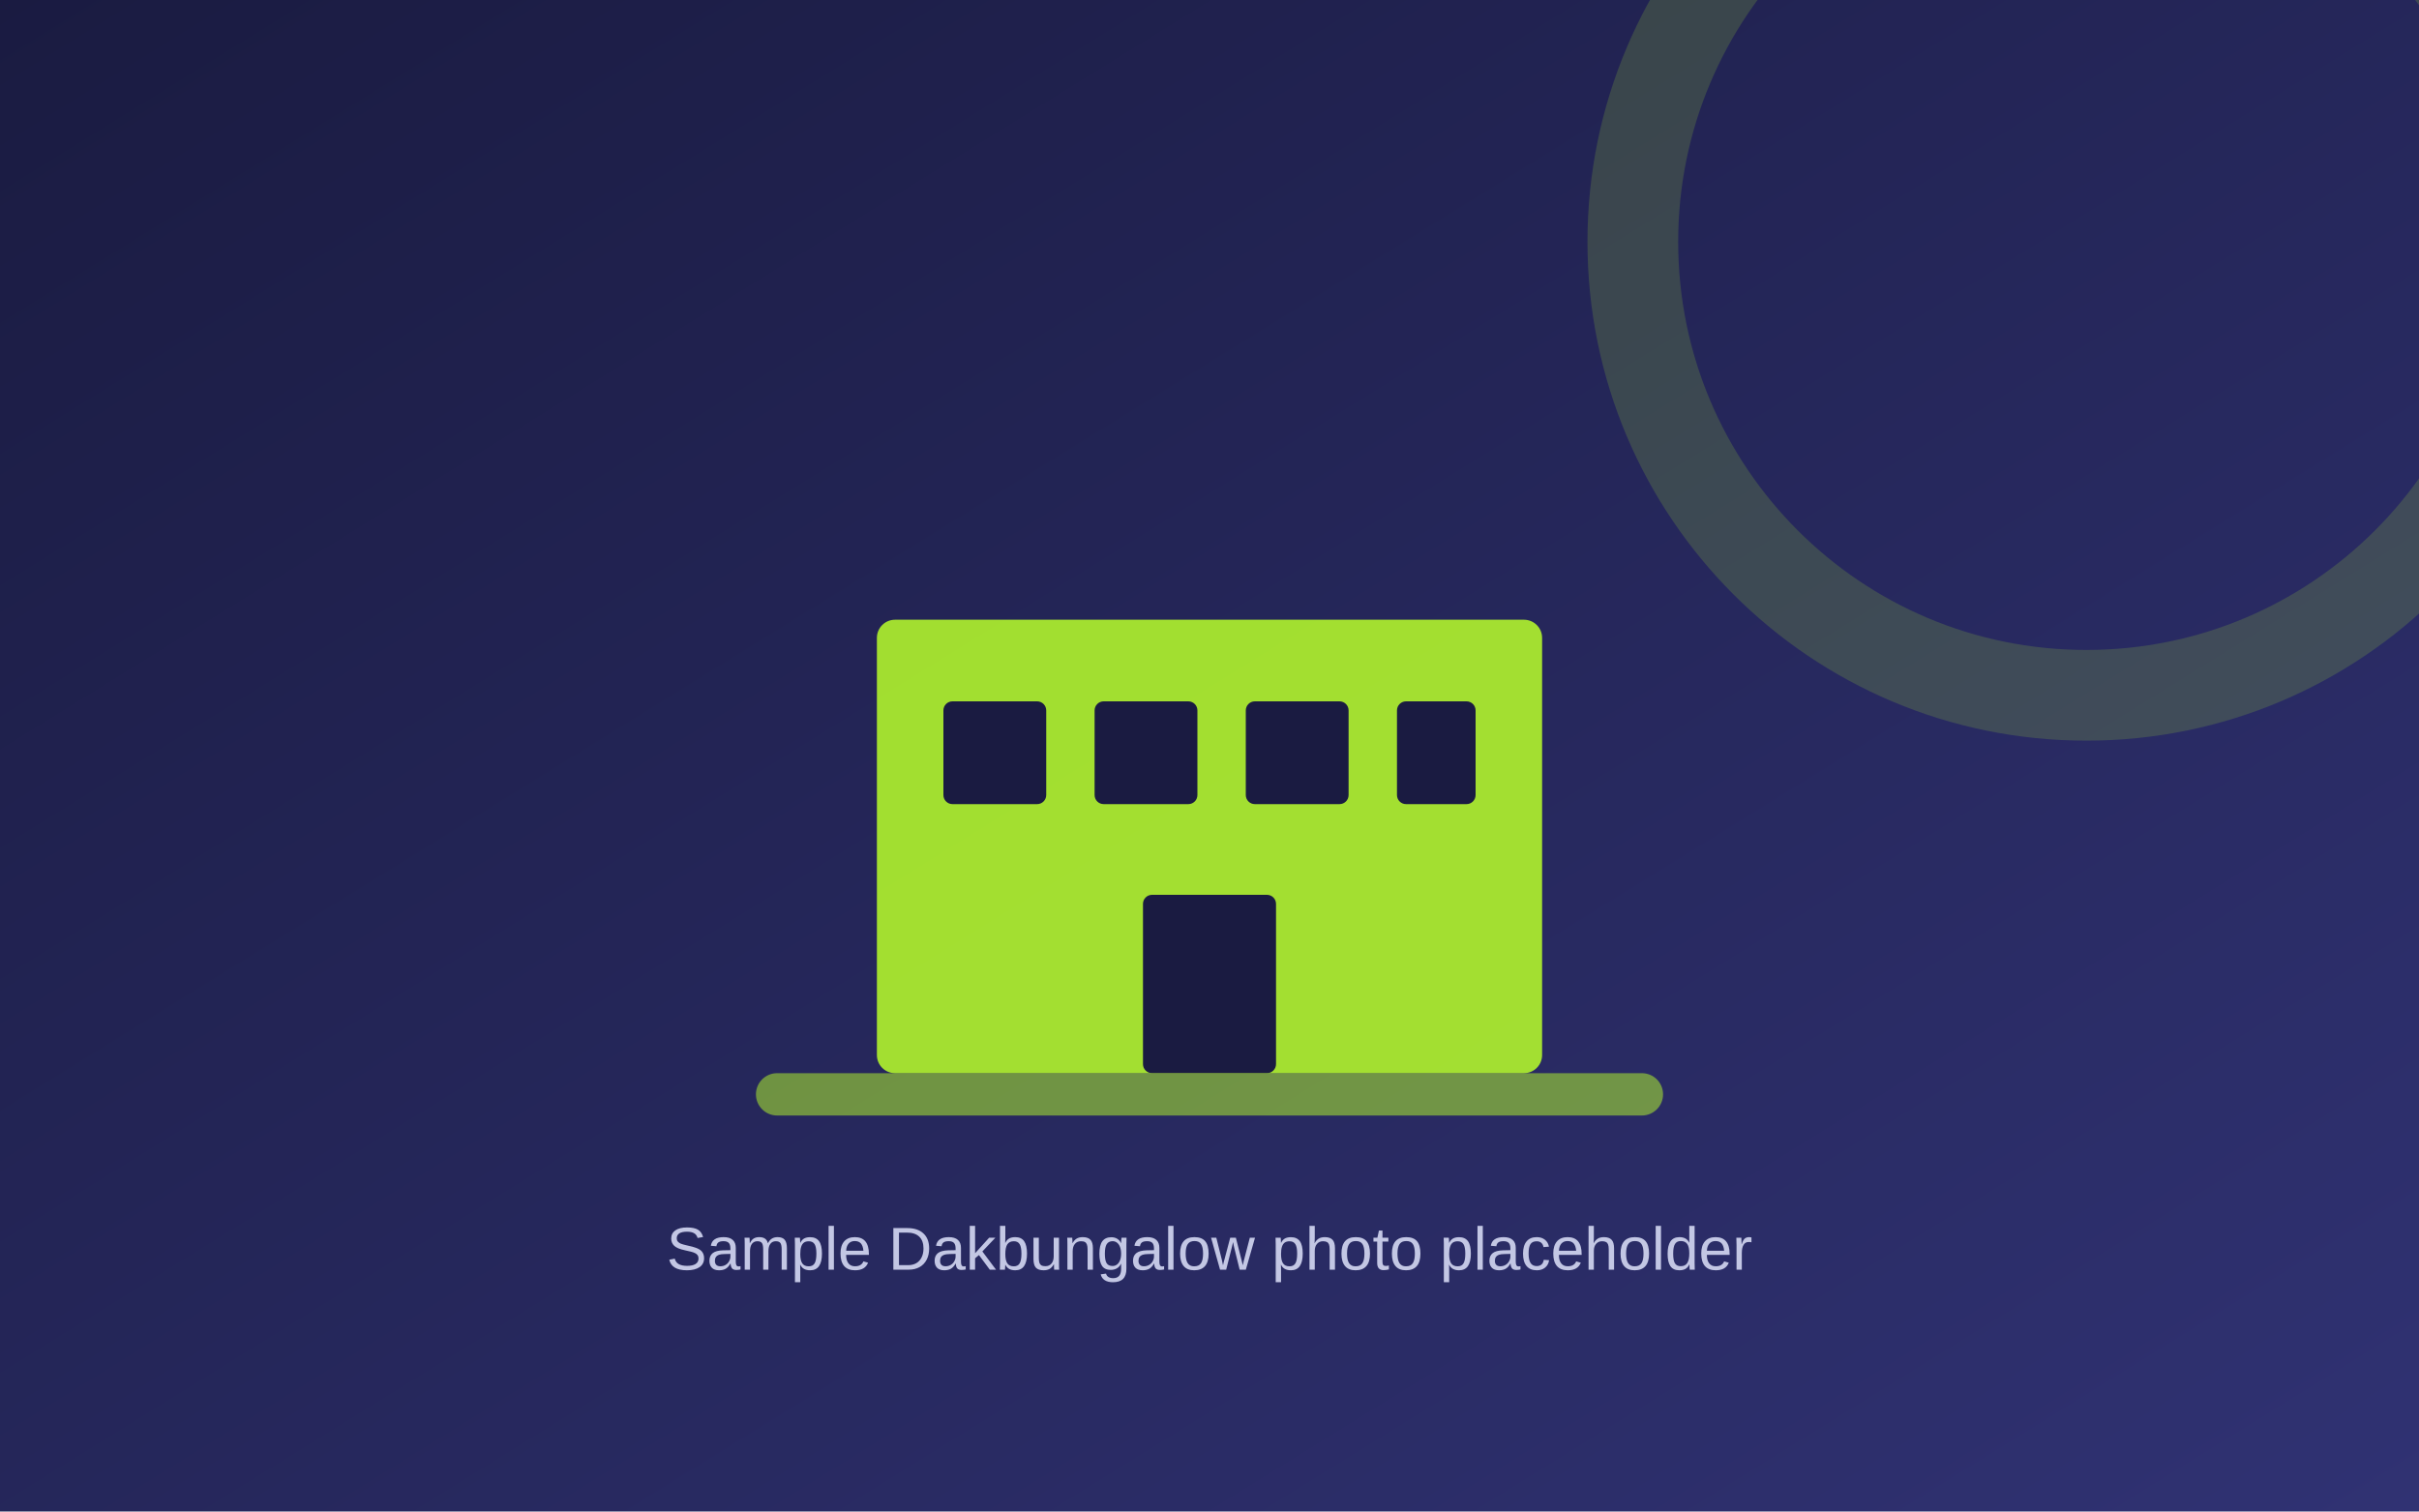
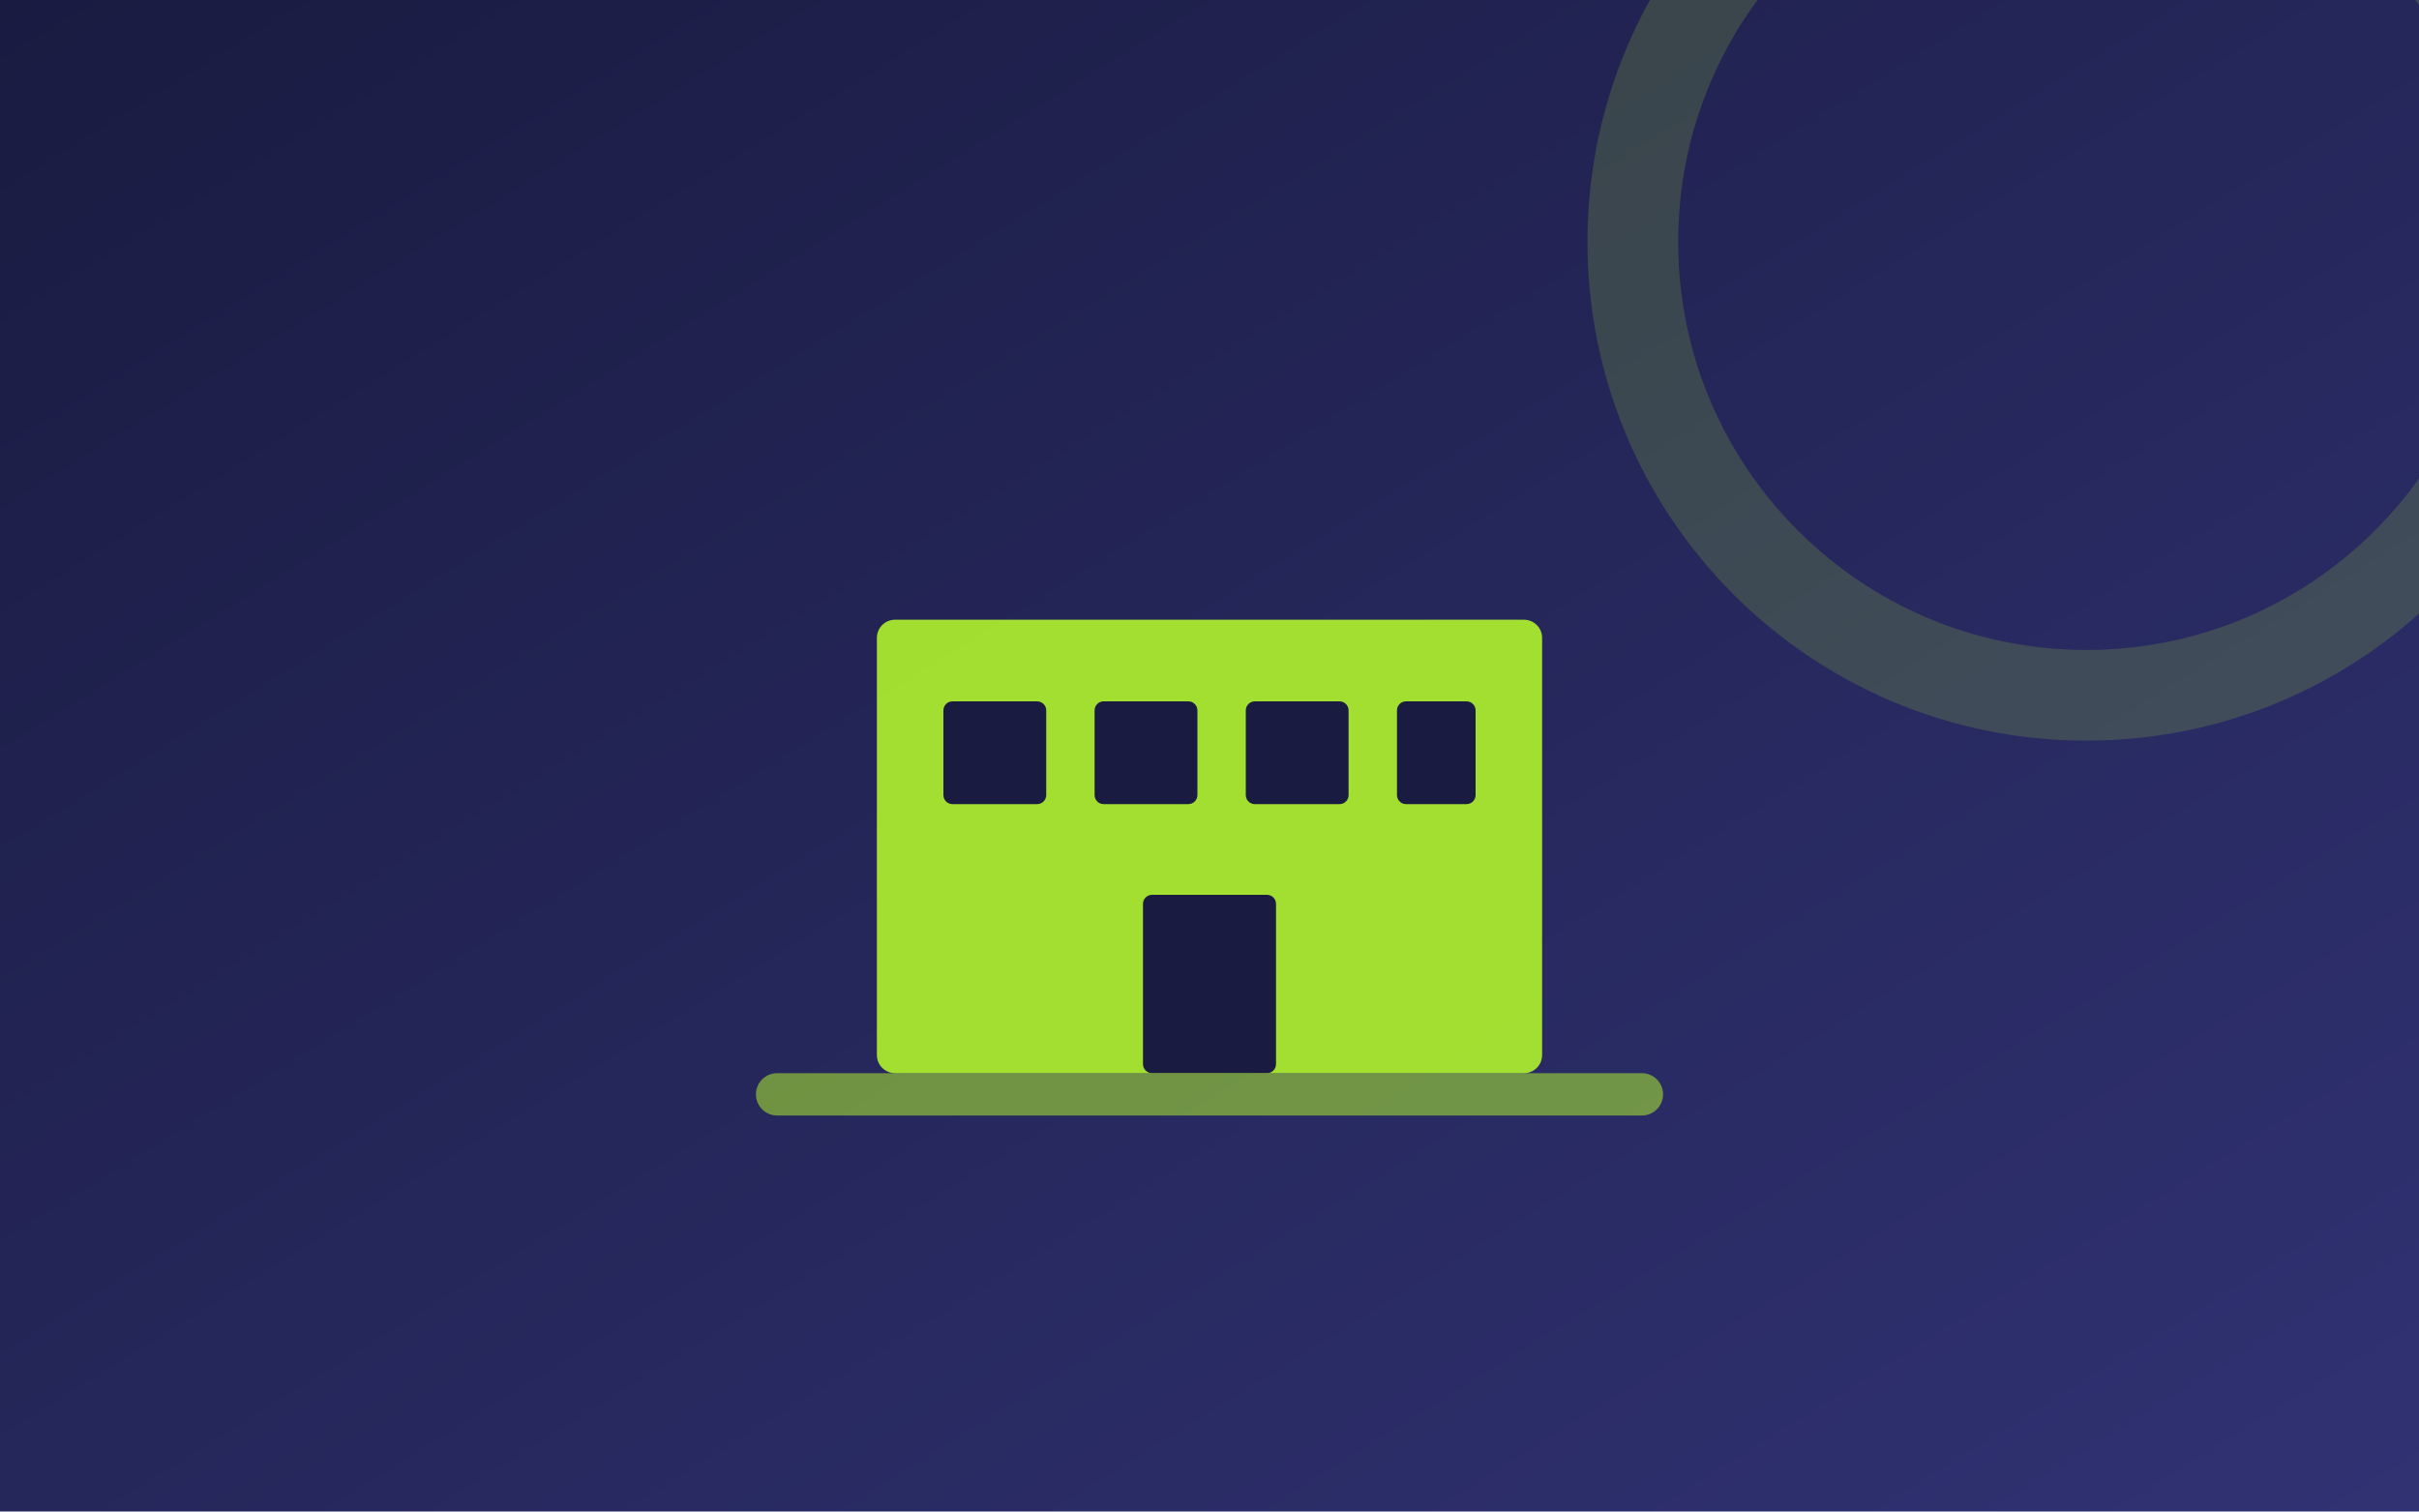
<svg xmlns="http://www.w3.org/2000/svg" width="800" height="500" viewBox="0 0 800 500">
  <defs>
    <linearGradient id="g" x1="0" y1="0" x2="1" y2="1">
      <stop offset="0" stop-color="#1A1B41" />
      <stop offset="1" stop-color="#303273" />
    </linearGradient>
  </defs>
  <rect width="800" height="500" fill="url(#g)" />
  <circle cx="690" cy="80" r="150" fill="none" stroke="#B9FF29" stroke-opacity=".16" stroke-width="30" />
  <g fill="#B9FF29" opacity=".85">
    <rect x="290" y="205" width="220" height="150" rx="6" />
  </g>
  <g fill="#1A1B41">
    <rect x="312" y="232" width="34" height="34" rx="3" />
    <rect x="362" y="232" width="34" height="34" rx="3" />
    <rect x="412" y="232" width="34" height="34" rx="3" />
    <rect x="462" y="232" width="26" height="34" rx="3" />
    <rect x="378" y="296" width="44" height="59" rx="3" />
  </g>
  <rect x="250" y="355" width="300" height="14" rx="7" fill="#B9FF29" opacity=".5" />
-   <text x="400" y="420" font-family="Arial, sans-serif" font-size="20" fill="#c3c7e4" text-anchor="middle">Sample Dakbungalow photo placeholder</text>
</svg>
